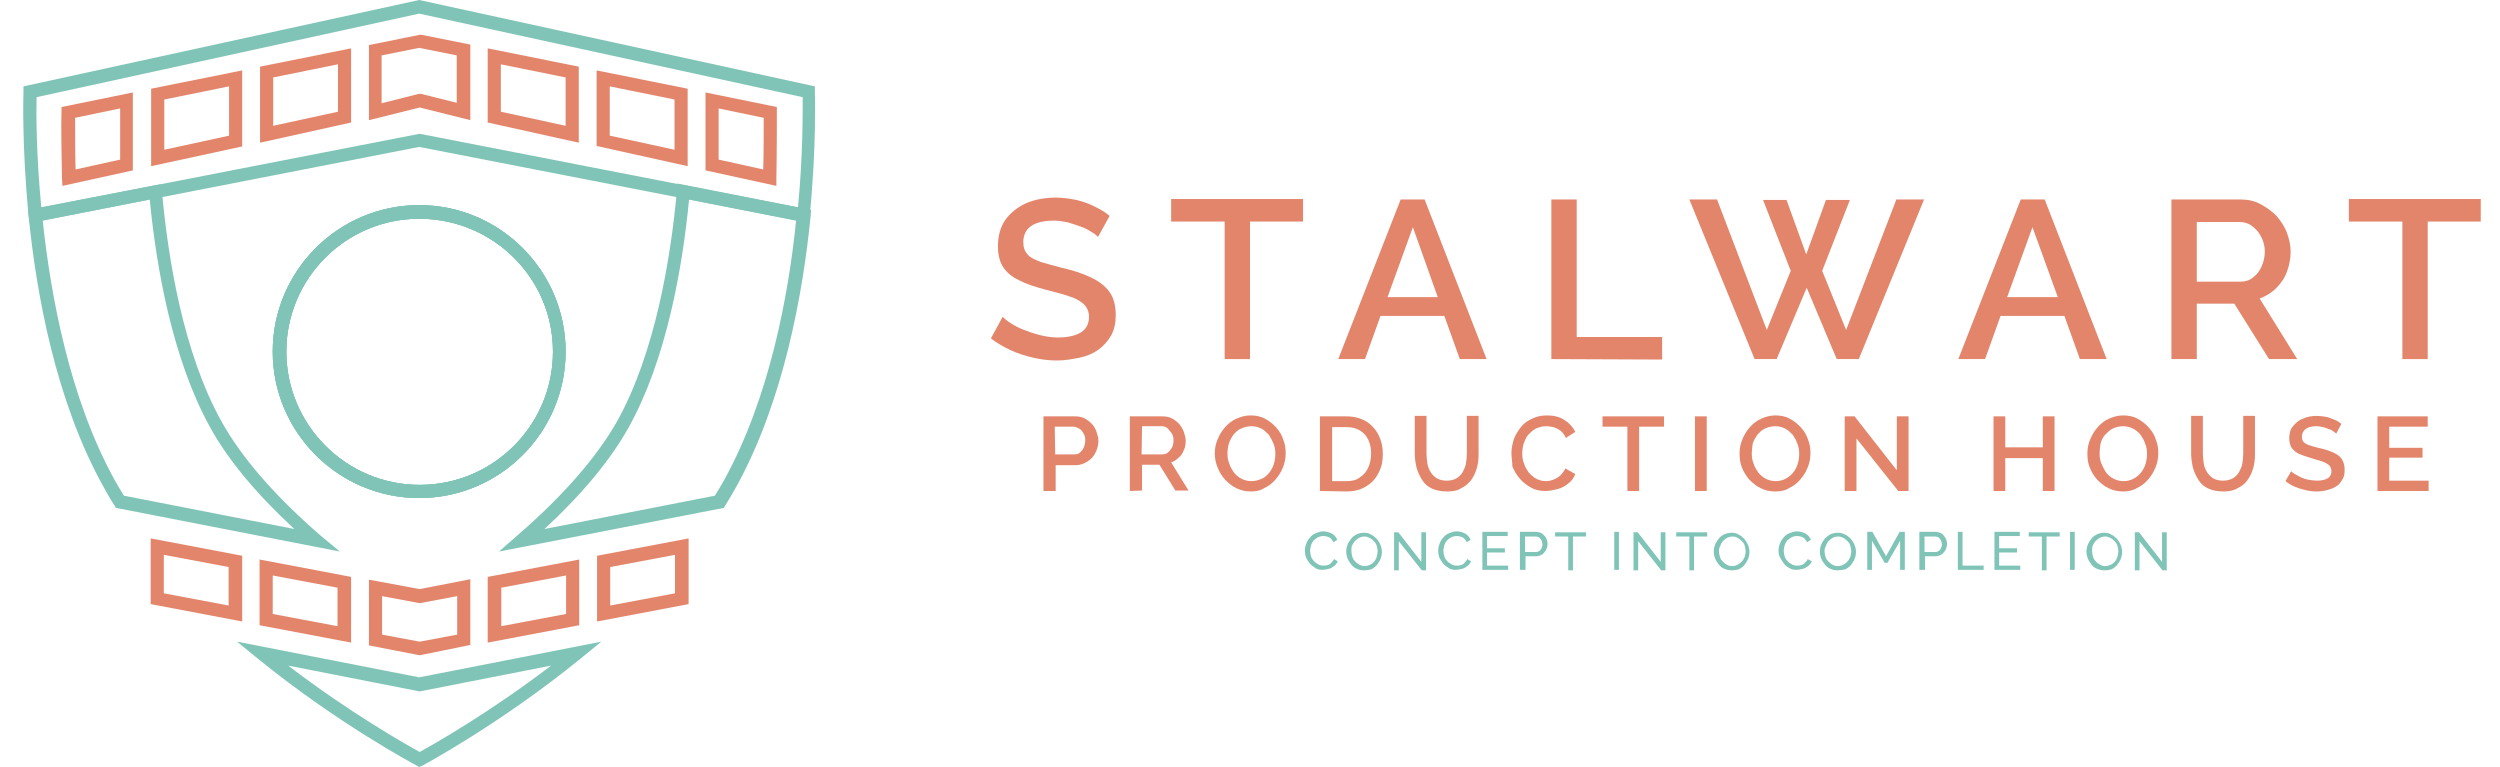
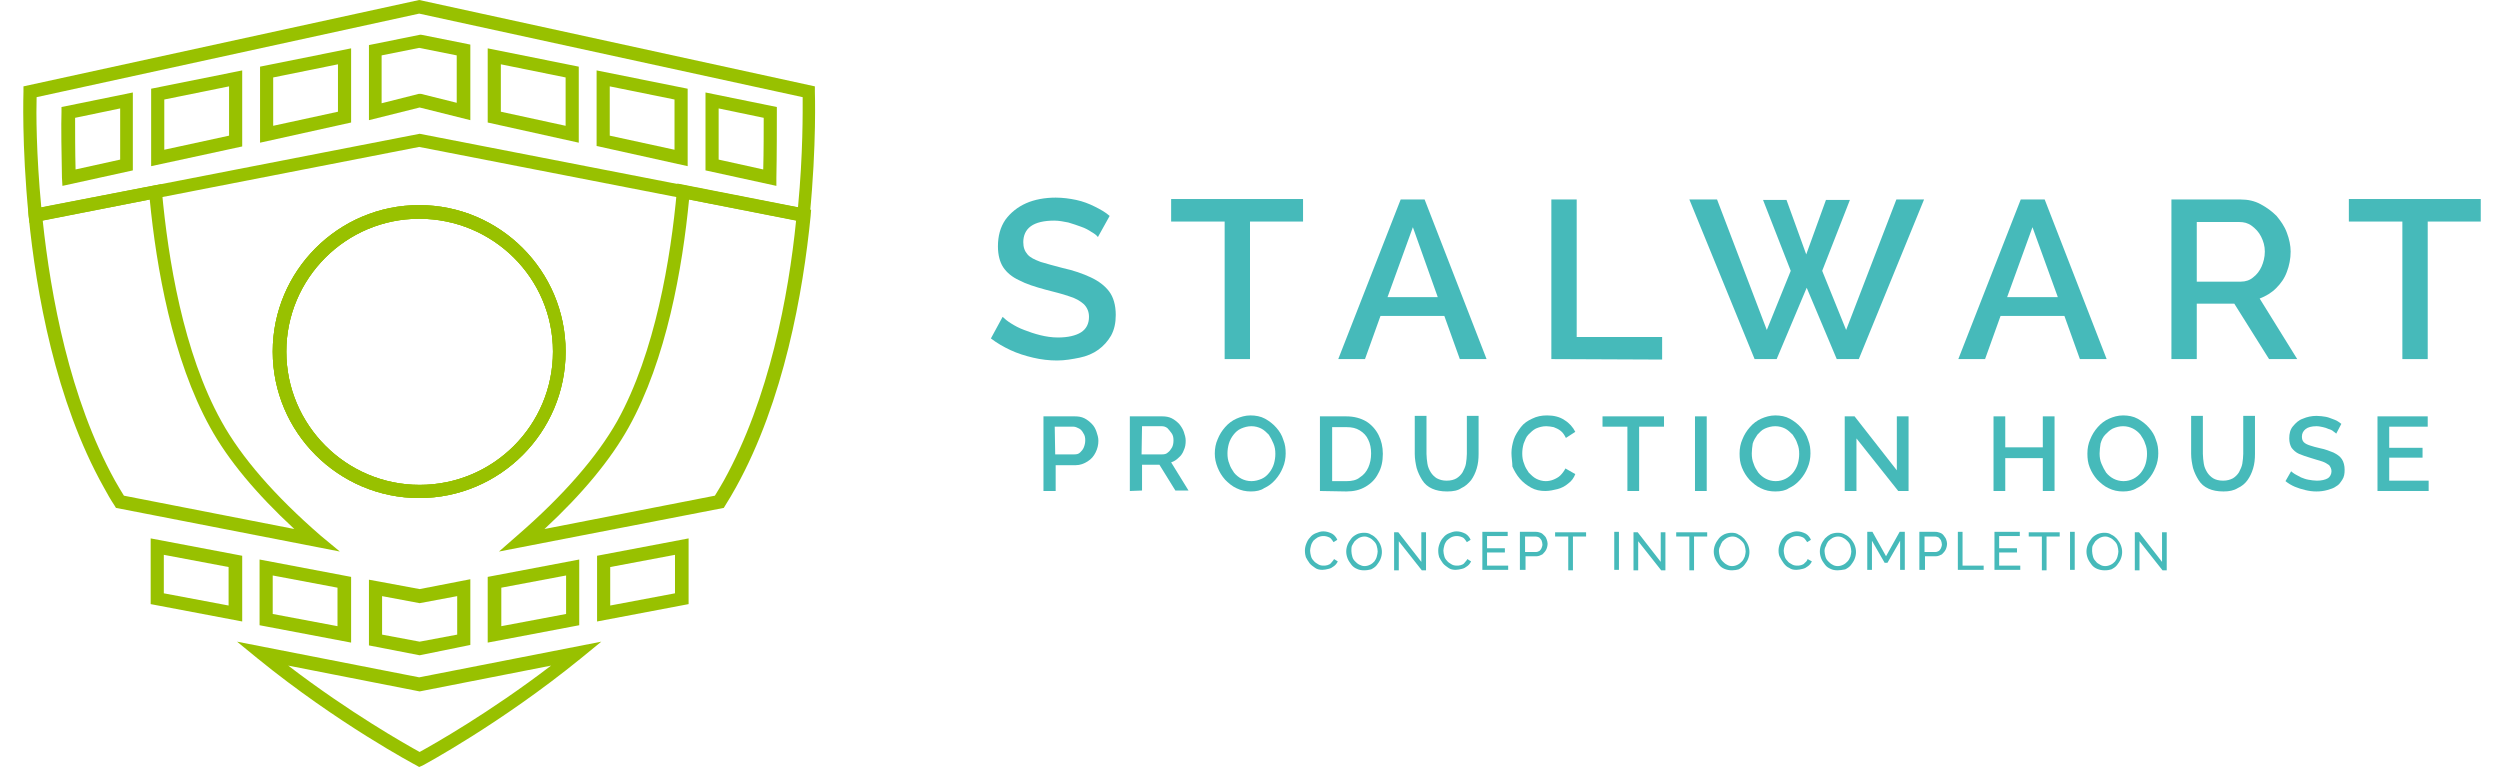
<svg xmlns="http://www.w3.org/2000/svg" version="1.1" id="Layer_1" x="0px" y="0px" viewBox="0 0 532.6 163.4" style="enable-background:new 0 0 532.6 163.4;" xml:space="preserve">
  <style type="text/css">
- 	.st0{fill:#E3856B;}
- 	.st1{fill:#80C4B7;}
+ 	.st0{fill:#46BABA;}
+ 	.st1{fill:#98C100;}
+ 	.green {fill: #98C100}
</style>
  <g>
    <g>
      <g>
-         <path class="st0" d="M89.4,139.6l-10.8-2.1v-14l2.2,0.4l8.6,1.6l10.8-2.1v14L89.4,139.6z M81.4,135.2l8,1.5l8-1.5V127l-8,1.5     l-8-1.5V135.2z" />
+         <path class="green" d="M89.4,139.6l-10.8-2.1v-14l2.2,0.4l8.6,1.6l10.8-2.1v14L89.4,139.6z M81.4,135.2l8,1.5l8-1.5V127l-8,1.5     l-8-1.5V135.2z" />
      </g>
      <g>
        <path class="st1" d="M89.3,106.1c-17.2,0-31.2-14-31.2-31.2s14-31.2,31.2-31.2s31.2,14,31.2,31.2S106.5,106.1,89.3,106.1z      M89.3,46.6C73.7,46.6,61,59.3,61,74.9s12.7,28.4,28.4,28.4s28.4-12.7,28.4-28.4S105,46.6,89.3,46.6z" />
      </g>
      <g>
        <path class="st1" d="M89.3,106.1c-17.2,0-31.2-14-31.2-31.2s14-31.2,31.2-31.2s31.2,14,31.2,31.2S106.5,106.1,89.3,106.1z      M89.3,46.6C73.7,46.6,61,59.3,61,74.9s12.7,28.4,28.4,28.4s28.4-12.7,28.4-28.4S105,46.6,89.3,46.6z" />
      </g>
      <g>
        <path class="st1" d="M172.4,47.5L89.3,31.3L6.3,47.5L6.1,46C4.6,30.8,5,19.6,5,19.5l0-1.1L89.3,0l84.3,18.4l0,1.1     c0,0.1,0.4,11.3-1.1,26.5L172.4,47.5z M7.8,20.7c-0.1,3-0.1,12,1,23.5l80.6-15.7l80.6,15.7c1.1-11.5,1-20.5,1-23.5L89.3,2.9     L7.8,20.7z" />
      </g>
      <g>
        <g>
-           <path class="st0" d="M13.3,39.6l-0.1-1.7c-0.1-4.3-0.2-11.8-0.1-14l0-1.1l15.2-3.1v16.6L13.3,39.6z M16,25.1c0,2.5,0,7.3,0.1,11      l9.5-2.1V23.1L16,25.1z" />
+           <path class="green" d="M13.3,39.6l-0.1-1.7c-0.1-4.3-0.2-11.8-0.1-14l0-1.1l15.2-3.1v16.6L13.3,39.6z M16,25.1c0,2.5,0,7.3,0.1,11      l9.5-2.1V23.1L16,25.1z" />
        </g>
        <g>
-           <path class="st0" d="M32.2,35.4V18.9L51.6,15v16.2L32.2,35.4z M35,21.2v10.7l13.8-3V18.4L35,21.2z" />
+           <path class="green" d="M32.2,35.4V18.9L51.6,15v16.2L32.2,35.4z M35,21.2v10.7l13.8-3V18.4L35,21.2z" />
        </g>
        <g>
-           <path class="st0" d="M55.4,30.4V14.2l19.4-3.9v15.8L55.4,30.4z M58.2,16.5v10.3l13.8-3V13.7L58.2,16.5z" />
+           <path class="green" d="M55.4,30.4V14.2l19.4-3.9v15.8L55.4,30.4z M58.2,16.5v10.3l13.8-3V13.7L58.2,16.5z" />
        </g>
        <g>
-           <path class="st0" d="M100.2,25.6l-10.8-2.7l-10.8,2.7v-16l10.9-2.2l0.2,0l10.5,2.1L100.2,25.6L100.2,25.6z M89.2,20l0.5,0      l7.6,1.9V11.8l-8-1.6l-8,1.6V22L89.2,20z" />
+           <path class="green" d="M100.2,25.6l-10.8-2.7l-10.8,2.7v-16l10.9-2.2l0.2,0l10.5,2.1L100.2,25.6L100.2,25.6z M89.2,20l0.5,0      l7.6,1.9V11.8l-8-1.6l-8,1.6V22L89.2,20z" />
        </g>
      </g>
      <g>
        <g>
-           <path class="st0" d="M165.4,39.6l-15.1-3.3V19.7l15.2,3.1l0,1.1c0,2.1,0,9.6-0.1,14L165.4,39.6z M153.1,34l9.5,2.1      c0.1-3.7,0.1-8.5,0.1-11l-9.6-2V34z" />
+           <path class="green" d="M165.4,39.6l-15.1-3.3V19.7l15.2,3.1l0,1.1c0,2.1,0,9.6-0.1,14L165.4,39.6z M153.1,34l9.5,2.1      c0.1-3.7,0.1-8.5,0.1-11l-9.6-2V34z" />
        </g>
        <g>
-           <path class="st0" d="M146.5,35.4l-19.4-4.3V15l19.4,3.9V35.4z M129.9,28.9l13.8,3V21.2l-13.8-2.8V28.9z" />
+           <path class="green" d="M146.5,35.4l-19.4-4.3V15l19.4,3.9V35.4z M129.9,28.9l13.8,3V21.2l-13.8-2.8V28.9z" />
        </g>
        <g>
-           <path class="st0" d="M123.3,30.4l-19.4-4.3V10.3l19.4,3.9L123.3,30.4L123.3,30.4z M106.7,23.8l13.8,3V16.5l-13.8-2.8V23.8z" />
+           <path class="green" d="M123.3,30.4l-19.4-4.3V10.3l19.4,3.9L123.3,30.4L123.3,30.4z M106.7,23.8l13.8,3V16.5l-13.8-2.8V23.8z" />
        </g>
      </g>
      <g>
        <path class="st1" d="M89.3,106.1c-17.2,0-31.2-14-31.2-31.2s14-31.2,31.2-31.2s31.2,14,31.2,31.2S106.5,106.1,89.3,106.1z      M89.3,46.6C73.7,46.6,61,59.3,61,74.9s12.7,28.4,28.4,28.4s28.4-12.7,28.4-28.4S105,46.6,89.3,46.6z" />
      </g>
      <g>
-         <path class="st0" d="M51.6,132.4l-19.5-3.7v-14l19.5,3.7V132.4z M34.9,126.4l13.8,2.6v-8.2l-13.8-2.6V126.4z" />
+         <path class="green" d="M51.6,132.4l-19.5-3.7v-14l19.5,3.7V132.4z M34.9,126.4l13.8,2.6v-8.2l-13.8-2.6V126.4z" />
      </g>
      <g>
        <path class="st1" d="M72.4,117.5l-47.7-9.3l-0.3-0.5c-0.8-1.2-1.6-2.6-2.3-3.9C11.8,85.4,7.7,62.2,6.1,46L6,44.7l28.4-5.5     l0.1,1.6c1.3,14.2,4.5,34.3,12.7,49c4.2,7.6,11.3,15.8,21.1,24.3L72.4,117.5z M26.4,105.6l36.3,7.1c-8.1-7.5-14.1-14.7-17.9-21.6     c-8.1-14.6-11.5-34.2-12.9-48.6L9.1,47c1.7,15.9,5.7,37.9,15.4,55.4C25.1,103.5,25.8,104.6,26.4,105.6z" />
      </g>
      <g>
-         <path class="st0" d="M74.8,136.9l-19.5-3.7v-14l19.5,3.7V136.9z M58.1,130.8l13.8,2.6v-8.2l-13.8-2.6     C58.1,122.6,58.1,130.8,58.1,130.8z" />
+         <path class="green" d="M74.8,136.9l-19.5-3.7v-14l19.5,3.7V136.9z M58.1,130.8l13.8,2.6v-8.2l-13.8-2.6     C58.1,122.6,58.1,130.8,58.1,130.8z" />
      </g>
      <g>
-         <path class="st0" d="M103.9,136.9v-14l19.5-3.7v14L103.9,136.9z M106.8,125.2v8.2l13.8-2.6v-8.2L106.8,125.2z" />
+         <path class="green" d="M103.9,136.9v-14l19.5-3.7v14L103.9,136.9z M106.8,125.2v8.2l13.8-2.6v-8.2L106.8,125.2z" />
      </g>
      <g>
        <path class="st1" d="M89.3,163.4l-0.7-0.4c-0.2-0.1-16.6-8.8-33.7-22.7l-4.4-3.6l38.8,7.6l38.8-7.6l-4.4,3.6     C106.6,154.2,90.2,163,90,163.1L89.3,163.4z M61.4,141.8c13.2,10.1,25.1,16.8,28,18.4c2.9-1.6,14.8-8.3,28-18.4l-28,5.5     L61.4,141.8z" />
      </g>
      <g>
-         <path class="st0" d="M127.2,132.4v-14l19.5-3.7v14L127.2,132.4z M130,120.8v8.2l13.8-2.6v-8.2L130,120.8z" />
+         <path class="green" d="M127.2,132.4v-14l19.5-3.7v14L127.2,132.4z M130,120.8v8.2l13.8-2.6v-8.2L130,120.8z" />
      </g>
      <g>
        <path class="st1" d="M106.3,117.5l4-3.5c9.8-8.5,16.9-16.7,21.2-24.3c8.1-14.6,11.4-34.7,12.7-49l0.1-1.6l28.5,5.6l-0.1,1.3     c-1.6,16.2-5.7,39.4-15.9,57.8c-0.7,1.3-1.5,2.6-2.3,3.9l-0.3,0.5L106.3,117.5z M146.8,42.5c-1.4,14.5-4.8,34.1-12.9,48.6     c-3.8,6.8-9.8,14.1-17.9,21.6l36.3-7.1c0.6-1,1.3-2.1,1.9-3.2c9.7-17.5,13.8-39.5,15.4-55.4L146.8,42.5z" />
      </g>
    </g>
  </g>
  <g>
    <g>
      <g>
        <path class="st0" d="M233.9,50.5c-0.3-0.4-0.7-0.7-1.4-1.1c-0.6-0.4-1.3-0.8-2.2-1.1c-0.8-0.3-1.7-0.6-2.7-0.9     c-1-0.2-2-0.4-3-0.4c-2.2,0-3.9,0.4-5,1.2s-1.6,2-1.6,3.4c0,1.1,0.3,1.9,0.9,2.6s1.5,1.1,2.8,1.6c1.3,0.4,2.8,0.8,4.7,1.3     c2.3,0.5,4.3,1.2,6,2c1.7,0.8,3,1.8,3.9,3c0.9,1.2,1.4,2.9,1.4,5c0,1.7-0.3,3.1-1,4.4c-0.7,1.2-1.6,2.2-2.7,3     c-1.1,0.8-2.5,1.4-4,1.7s-3.1,0.6-4.8,0.6c-1.7,0-3.4-0.2-5.1-0.6c-1.7-0.4-3.3-0.9-4.8-1.6c-1.5-0.7-2.9-1.5-4.2-2.5l2.5-4.6     c0.4,0.4,1,0.9,1.8,1.4s1.7,1,2.8,1.4c1,0.4,2.2,0.8,3.4,1.1c1.2,0.3,2.5,0.5,3.8,0.5c2.1,0,3.8-0.4,4.9-1.1     c1.1-0.7,1.7-1.8,1.7-3.3c0-1.1-0.4-2-1.1-2.7c-0.8-0.7-1.8-1.3-3.2-1.7c-1.4-0.5-3.1-0.9-5-1.4c-2.2-0.6-4.1-1.2-5.6-2     c-1.5-0.7-2.6-1.6-3.4-2.8c-0.7-1.1-1.1-2.6-1.1-4.4c0-2.2,0.5-4.1,1.6-5.7c1.1-1.5,2.6-2.7,4.4-3.5s4-1.2,6.3-1.2     c1.5,0,3,0.2,4.4,0.5c1.4,0.3,2.7,0.8,3.9,1.4c1.2,0.6,2.3,1.2,3.2,2L233.9,50.5z" />
        <path class="st0" d="M277.6,47.2h-11.3v29.3h-5.4V47.2h-11.4v-4.8h28.1L277.6,47.2L277.6,47.2z" />
        <path class="st0" d="M298.4,42.5h5.1l13.2,34h-5.7l-3.3-9.2h-13.6l-3.3,9.2h-5.7L298.4,42.5z M306.3,63.3L301,48.4l-5.4,14.9     H306.3z" />
        <path class="st0" d="M330.5,76.5v-34h5.4v29.3h18.2v4.8L330.5,76.5L330.5,76.5z" />
        <path class="st0" d="M375.6,42.6h5l4.2,11.6l4.2-11.6h5.1l-5.9,15.1l5.1,12.6L404,42.5h5.9l-13.9,34h-4.7l-6.4-15.2l-6.4,15.2     h-4.7l-13.9-34h5.9l10.6,27.8l5.1-12.6L375.6,42.6z" />
        <path class="st0" d="M430.5,42.5h5.1l13.2,34h-5.7l-3.3-9.2h-13.6l-3.3,9.2h-5.7L430.5,42.5z M438.4,63.3L433,48.4l-5.4,14.9     H438.4z" />
        <path class="st0" d="M462.6,76.5v-34h14.8c1.5,0,2.9,0.3,4.2,1S484,45,485,46c0.9,1.1,1.7,2.2,2.2,3.6c0.5,1.3,0.8,2.7,0.8,4     c0,1.5-0.3,3-0.8,4.3c-0.5,1.4-1.3,2.5-2.3,3.5c-1,1-2.2,1.7-3.5,2.2l8,12.9h-6l-7.4-11.8H468v11.8L462.6,76.5L462.6,76.5z      M468,60h9.4c1,0,1.9-0.3,2.6-0.9c0.8-0.6,1.4-1.4,1.8-2.3s0.7-2,0.7-3.2c0-1.2-0.3-2.2-0.8-3.2s-1.2-1.7-2-2.3s-1.7-0.8-2.6-0.8     H468L468,60L468,60z" />
        <path class="st0" d="M528.5,47.2h-11.3v29.3h-5.4V47.2h-11.4v-4.8h28.1V47.2z" />
      </g>
      <g>
        <path class="st0" d="M222.3,104.6V88.7h6.7c0.7,0,1.4,0.1,2,0.4s1.1,0.7,1.6,1.2c0.5,0.5,0.8,1.1,1,1.7c0.2,0.6,0.4,1.2,0.4,1.9     c0,0.9-0.2,1.7-0.6,2.5c-0.4,0.8-0.9,1.4-1.7,1.9s-1.6,0.8-2.5,0.8h-4.3v5.5L222.3,104.6L222.3,104.6z M224.8,96.8h4.1     c0.5,0,0.9-0.1,1.2-0.4s0.6-0.6,0.8-1.1c0.2-0.5,0.3-1,0.3-1.5c0-0.6-0.1-1.1-0.4-1.5c-0.2-0.4-0.5-0.8-0.9-1s-0.8-0.4-1.2-0.4     h-4L224.8,96.8L224.8,96.8z" />
        <path class="st0" d="M240.7,104.6V88.7h6.9c0.7,0,1.4,0.1,2,0.4s1.1,0.7,1.6,1.2c0.4,0.5,0.8,1.1,1,1.7s0.4,1.2,0.4,1.9     c0,0.7-0.1,1.4-0.4,2c-0.2,0.6-0.6,1.2-1.1,1.6c-0.5,0.5-1,0.8-1.6,1l3.7,6h-2.8l-3.4-5.5h-3.7v5.5L240.7,104.6L240.7,104.6z      M243.2,96.8h4.4c0.5,0,0.9-0.1,1.2-0.4c0.4-0.3,0.6-0.6,0.9-1.1c0.2-0.4,0.3-0.9,0.3-1.5c0-0.6-0.1-1.1-0.4-1.5     s-0.6-0.8-0.9-1.1c-0.4-0.3-0.8-0.4-1.2-0.4h-4.2L243.2,96.8L243.2,96.8z" />
        <path class="st0" d="M266.5,104.7c-1.1,0-2.1-0.2-3.1-0.7c-0.9-0.4-1.7-1.1-2.4-1.8c-0.7-0.8-1.2-1.6-1.6-2.6     c-0.4-1-0.6-1.9-0.6-3c0-1.1,0.2-2.1,0.6-3c0.4-1,0.9-1.8,1.6-2.6s1.5-1.4,2.4-1.8c0.9-0.4,1.9-0.7,3-0.7c1.1,0,2.2,0.2,3.1,0.7     c0.9,0.5,1.7,1.1,2.4,1.9c0.7,0.8,1.2,1.6,1.5,2.6c0.4,1,0.5,1.9,0.5,2.9c0,1-0.2,2.1-0.6,3c-0.4,1-0.9,1.8-1.6,2.6     s-1.5,1.4-2.4,1.8C268.6,104.5,267.6,104.7,266.5,104.7z M261.5,96.6c0,0.8,0.1,1.5,0.4,2.2c0.2,0.7,0.6,1.3,1,1.9     c0.4,0.5,1,1,1.6,1.3c0.6,0.3,1.3,0.5,2.1,0.5c0.8,0,1.5-0.2,2.2-0.5s1.2-0.8,1.6-1.3s0.8-1.2,1-1.9s0.3-1.4,0.3-2.1     c0-0.8-0.1-1.5-0.4-2.2s-0.6-1.3-1-1.9c-0.5-0.5-1-1-1.6-1.3c-0.6-0.3-1.3-0.5-2.1-0.5c-0.8,0-1.5,0.2-2.2,0.5s-1.2,0.8-1.6,1.3     s-0.8,1.2-1,1.9C261.6,95.2,261.5,95.9,261.5,96.6z" />
        <path class="st0" d="M281.2,104.6V88.7h5.6c1.7,0,3.1,0.4,4.3,1.1c1.1,0.7,2,1.7,2.6,2.9c0.6,1.2,0.9,2.5,0.9,4     c0,1.6-0.3,3-1,4.2c-0.6,1.2-1.5,2.1-2.7,2.8c-1.2,0.7-2.5,1-4.1,1L281.2,104.6L281.2,104.6z M292.1,96.6c0-1.1-0.2-2.1-0.6-2.9     c-0.4-0.9-1-1.5-1.8-2c-0.8-0.5-1.7-0.7-2.8-0.7h-3.1v11.5h3.1c1.1,0,2.1-0.2,2.8-0.8c0.8-0.5,1.4-1.2,1.8-2.1     C291.9,98.7,292.1,97.7,292.1,96.6z" />
        <path class="st0" d="M308.3,104.7c-1.3,0-2.3-0.2-3.2-0.6c-0.9-0.4-1.6-1-2.1-1.8s-0.9-1.6-1.2-2.6c-0.2-0.9-0.4-1.9-0.4-3v-8.1     h2.5v8.1c0,0.7,0.1,1.4,0.2,2.1c0.1,0.7,0.4,1.3,0.7,1.8c0.3,0.5,0.8,1,1.3,1.3c0.6,0.3,1.2,0.5,2.1,0.5c0.9,0,1.6-0.2,2.1-0.5     s1-0.8,1.3-1.3c0.3-0.6,0.6-1.2,0.7-1.8c0.1-0.7,0.2-1.4,0.2-2.1v-8.1h2.5v8.1c0,1.1-0.1,2.1-0.4,3.1s-0.7,1.8-1.2,2.5     c-0.6,0.7-1.2,1.3-2.1,1.7C310.6,104.5,309.6,104.7,308.3,104.7z" />
        <path class="st0" d="M322,96.5c0-1,0.2-1.9,0.5-2.9c0.3-0.9,0.9-1.8,1.5-2.6s1.5-1.4,2.4-1.8c1-0.5,2-0.7,3.2-0.7     c1.4,0,2.7,0.3,3.7,1c1,0.6,1.8,1.5,2.3,2.5l-2,1.3c-0.3-0.6-0.6-1.1-1.1-1.5c-0.5-0.4-1-0.6-1.5-0.8c-0.5-0.1-1.1-0.2-1.6-0.2     c-0.8,0-1.5,0.2-2.2,0.5c-0.6,0.3-1.1,0.8-1.6,1.3s-0.7,1.2-1,1.9c-0.2,0.7-0.3,1.4-0.3,2.1c0,0.8,0.1,1.5,0.4,2.2     c0.2,0.7,0.6,1.3,1,1.9c0.5,0.5,1,1,1.6,1.3c0.6,0.3,1.3,0.5,2,0.5c0.5,0,1.1-0.1,1.6-0.3c0.5-0.2,1.1-0.5,1.5-0.9     s0.8-0.9,1.1-1.5l2.1,1.2c-0.3,0.8-0.8,1.5-1.5,2c-0.7,0.6-1.5,1-2.3,1.2s-1.7,0.4-2.6,0.4c-1.1,0-2.1-0.2-3-0.7     c-0.9-0.5-1.7-1.1-2.4-1.9s-1.2-1.7-1.6-2.6C322.2,98.5,322,97.5,322,96.5z" />
        <path class="st0" d="M354.5,90.9h-5.3v13.7h-2.5V90.9h-5.3v-2.2h13.1V90.9z" />
        <path class="st0" d="M361.1,104.6V88.7h2.5v15.9H361.1z" />
        <path class="st0" d="M378.2,104.7c-1.1,0-2.1-0.2-3.1-0.7c-0.9-0.4-1.7-1.1-2.4-1.8c-0.7-0.8-1.2-1.6-1.6-2.6     c-0.4-1-0.5-1.9-0.5-3c0-1.1,0.2-2.1,0.6-3c0.4-1,0.9-1.8,1.6-2.6s1.5-1.4,2.4-1.8c0.9-0.4,1.9-0.7,3-0.7c1.1,0,2.2,0.2,3.1,0.7     c0.9,0.5,1.7,1.1,2.4,1.9c0.7,0.8,1.2,1.6,1.5,2.6c0.4,1,0.5,1.9,0.5,2.9c0,1-0.2,2.1-0.6,3c-0.4,1-0.9,1.8-1.6,2.6     s-1.5,1.4-2.4,1.8C380.4,104.5,379.4,104.7,378.2,104.7z M373.2,96.6c0,0.8,0.1,1.5,0.4,2.2c0.2,0.7,0.6,1.3,1,1.9     c0.4,0.5,1,1,1.6,1.3c0.6,0.3,1.3,0.5,2.1,0.5c0.8,0,1.5-0.2,2.1-0.5s1.2-0.8,1.6-1.3s0.8-1.2,1-1.9s0.3-1.4,0.3-2.1     c0-0.8-0.1-1.5-0.4-2.2c-0.2-0.7-0.6-1.3-1-1.9c-0.5-0.5-1-1-1.6-1.3c-0.6-0.3-1.3-0.5-2.1-0.5c-0.8,0-1.5,0.2-2.2,0.5     s-1.1,0.8-1.6,1.3c-0.4,0.6-0.8,1.2-1,1.9C373.3,95.2,373.2,95.9,373.2,96.6z" />
        <path class="st0" d="M395.5,93.4v11.2H393V88.7h2.1l9,11.5V88.7h2.5v15.9h-2.2L395.5,93.4z" />
        <path class="st0" d="M437.7,88.7v15.9h-2.5v-7h-8v7h-2.5V88.7h2.5v6.6h8v-6.6H437.7z" />
        <path class="st0" d="M452.3,104.7c-1.1,0-2.1-0.2-3.1-0.7c-0.9-0.4-1.7-1.1-2.4-1.8c-0.7-0.8-1.2-1.6-1.6-2.6     c-0.4-1-0.5-1.9-0.5-3c0-1.1,0.2-2.1,0.6-3c0.4-1,0.9-1.8,1.6-2.6s1.5-1.4,2.4-1.8c0.9-0.4,1.9-0.7,3-0.7c1.1,0,2.2,0.2,3.1,0.7     c0.9,0.5,1.7,1.1,2.4,1.9c0.7,0.8,1.2,1.6,1.5,2.6c0.4,1,0.5,1.9,0.5,2.9c0,1-0.2,2.1-0.6,3c-0.4,1-0.9,1.8-1.6,2.6     s-1.5,1.4-2.4,1.8C454.4,104.5,453.4,104.7,452.3,104.7z M447.3,96.6c0,0.8,0.1,1.5,0.4,2.2s0.6,1.3,1,1.9c0.4,0.5,1,1,1.6,1.3     c0.6,0.3,1.3,0.5,2.1,0.5c0.8,0,1.5-0.2,2.1-0.5c0.6-0.3,1.2-0.8,1.6-1.3s0.8-1.2,1-1.9s0.3-1.4,0.3-2.1c0-0.8-0.1-1.5-0.4-2.2     c-0.2-0.7-0.6-1.3-1-1.9c-0.4-0.5-1-1-1.6-1.3c-0.6-0.3-1.3-0.5-2.1-0.5c-0.8,0-1.5,0.2-2.2,0.5c-0.6,0.3-1.1,0.8-1.6,1.3     s-0.8,1.2-1,1.9C447.4,95.2,447.3,95.9,447.3,96.6z" />
        <path class="st0" d="M473.7,104.7c-1.3,0-2.3-0.2-3.2-0.6s-1.6-1-2.1-1.8c-0.5-0.8-0.9-1.6-1.2-2.6c-0.2-0.9-0.4-1.9-0.4-3v-8.1     h2.5v8.1c0,0.7,0.1,1.4,0.2,2.1c0.1,0.7,0.4,1.3,0.7,1.8c0.3,0.5,0.8,1,1.3,1.3c0.5,0.3,1.2,0.5,2.1,0.5c0.9,0,1.5-0.2,2.1-0.5     c0.5-0.3,1-0.8,1.3-1.3c0.3-0.6,0.6-1.2,0.7-1.8c0.1-0.7,0.2-1.4,0.2-2.1v-8.1h2.5v8.1c0,1.1-0.1,2.1-0.4,3.1s-0.7,1.8-1.2,2.5     c-0.5,0.7-1.2,1.3-2.1,1.7C475.9,104.5,474.9,104.7,473.7,104.7z" />
        <path class="st0" d="M497.7,92.4c-0.1-0.2-0.4-0.3-0.6-0.5s-0.6-0.4-1-0.5c-0.4-0.2-0.8-0.3-1.2-0.4c-0.5-0.1-0.9-0.2-1.4-0.2     c-1,0-1.8,0.2-2.3,0.6c-0.5,0.4-0.8,0.9-0.8,1.6c0,0.5,0.1,0.9,0.4,1.2c0.3,0.3,0.7,0.5,1.3,0.7c0.6,0.2,1.3,0.4,2.2,0.6     c1.1,0.2,2,0.6,2.8,0.9c0.8,0.4,1.4,0.8,1.8,1.4c0.4,0.6,0.6,1.4,0.6,2.3c0,0.8-0.1,1.5-0.5,2.1s-0.7,1.1-1.3,1.4     c-0.5,0.4-1.2,0.6-1.9,0.8c-0.7,0.2-1.5,0.3-2.3,0.3c-0.8,0-1.6-0.1-2.4-0.3s-1.5-0.4-2.2-0.7s-1.4-0.7-2-1.2l1.2-2.1     c0.2,0.2,0.5,0.4,0.8,0.6s0.8,0.4,1.3,0.7c0.5,0.2,1,0.4,1.6,0.5c0.6,0.1,1.2,0.2,1.8,0.2c1,0,1.8-0.2,2.3-0.5s0.8-0.9,0.8-1.5     c0-0.5-0.2-0.9-0.5-1.3c-0.4-0.3-0.9-0.6-1.5-0.8s-1.4-0.4-2.3-0.7c-1-0.3-1.9-0.6-2.6-0.9c-0.7-0.3-1.2-0.8-1.6-1.3     c-0.3-0.5-0.5-1.2-0.5-2c0-1,0.2-1.9,0.8-2.6s1.2-1.3,2.1-1.6c0.9-0.4,1.9-0.6,2.9-0.6c0.7,0,1.4,0.1,2,0.2s1.2,0.4,1.8,0.6     s1.1,0.6,1.5,0.9L497.7,92.4z" />
        <path class="st0" d="M517.4,102.4v2.2h-10.9V88.7h10.7v2.2H509v4.5h7.1v2.1H509v4.9L517.4,102.4L517.4,102.4z" />
      </g>
    </g>
  </g>
  <g>
-     <path class="st1" d="M278,117.3c0-0.5,0.1-1,0.3-1.5c0.2-0.5,0.4-0.9,0.8-1.3c0.3-0.4,0.7-0.7,1.2-0.9c0.5-0.2,1-0.4,1.6-0.4   c0.7,0,1.3,0.2,1.9,0.5c0.5,0.3,0.9,0.8,1.1,1.3l-0.8,0.5c-0.2-0.3-0.4-0.6-0.6-0.8s-0.5-0.3-0.8-0.4c-0.3-0.1-0.6-0.1-0.8-0.1   c-0.4,0-0.8,0.1-1.2,0.3c-0.3,0.2-0.6,0.4-0.9,0.7c-0.2,0.3-0.4,0.6-0.5,1c-0.1,0.4-0.2,0.8-0.2,1.1c0,0.4,0.1,0.8,0.2,1.2   c0.1,0.4,0.3,0.7,0.6,1c0.2,0.3,0.6,0.5,0.9,0.7c0.3,0.2,0.7,0.3,1.1,0.3c0.3,0,0.6,0,0.9-0.1c0.3-0.1,0.6-0.2,0.8-0.5   s0.5-0.5,0.6-0.8l0.8,0.5c-0.2,0.4-0.4,0.7-0.8,1s-0.7,0.5-1.2,0.6c-0.4,0.1-0.9,0.2-1.3,0.2c-0.5,0-1.1-0.1-1.5-0.4   s-0.9-0.6-1.2-1s-0.6-0.9-0.8-1.3C278.1,118.4,278,117.9,278,117.3z" />
-     <path class="st1" d="M290.6,121.5c-0.6,0-1.1-0.1-1.5-0.3c-0.5-0.2-0.9-0.5-1.2-0.9c-0.3-0.4-0.6-0.8-0.8-1.3   c-0.2-0.5-0.3-1-0.3-1.5c0-0.5,0.1-1,0.3-1.5c0.2-0.5,0.5-0.9,0.8-1.3c0.3-0.4,0.8-0.7,1.2-0.9s1-0.3,1.5-0.3   c0.6,0,1.1,0.1,1.5,0.4c0.5,0.2,0.9,0.6,1.2,0.9c0.3,0.4,0.6,0.8,0.8,1.3c0.2,0.5,0.3,1,0.3,1.5c0,0.5-0.1,1-0.3,1.5   c-0.2,0.5-0.5,0.9-0.8,1.3c-0.3,0.4-0.8,0.7-1.2,0.9C291.7,121.4,291.2,121.5,290.6,121.5z M287.9,117.4c0,0.4,0.1,0.8,0.2,1.2   s0.3,0.7,0.6,1s0.5,0.5,0.9,0.7s0.7,0.3,1.1,0.3c0.4,0,0.8-0.1,1.2-0.3s0.6-0.4,0.9-0.7c0.2-0.3,0.4-0.6,0.5-1   c0.1-0.4,0.2-0.8,0.2-1.1c0-0.4-0.1-0.8-0.2-1.2c-0.1-0.4-0.3-0.7-0.6-1s-0.5-0.5-0.9-0.7s-0.7-0.3-1.1-0.3c-0.4,0-0.8,0.1-1.2,0.3   c-0.3,0.2-0.6,0.4-0.9,0.7c-0.2,0.3-0.4,0.6-0.6,1C287.9,116.6,287.9,117,287.9,117.4z" />
-     <path class="st1" d="M298,115.3v6.2h-1v-8.1h0.9l4.9,6.3v-6.3h1v8.1h-0.9L298,115.3z" />
-     <path class="st1" d="M306.4,117.3c0-0.5,0.1-1,0.3-1.5c0.2-0.5,0.4-0.9,0.8-1.3c0.3-0.4,0.7-0.7,1.2-0.9c0.5-0.2,1-0.4,1.6-0.4   c0.7,0,1.3,0.2,1.9,0.5c0.5,0.3,0.9,0.8,1.1,1.3l-0.8,0.5c-0.2-0.3-0.4-0.6-0.6-0.8s-0.5-0.3-0.8-0.4c-0.3-0.1-0.6-0.1-0.8-0.1   c-0.4,0-0.8,0.1-1.2,0.3c-0.3,0.2-0.6,0.4-0.9,0.7c-0.2,0.3-0.4,0.6-0.5,1c-0.1,0.4-0.2,0.8-0.2,1.1c0,0.4,0.1,0.8,0.2,1.2   c0.1,0.4,0.3,0.7,0.6,1c0.2,0.3,0.6,0.5,0.9,0.7c0.3,0.2,0.7,0.3,1.1,0.3c0.3,0,0.6,0,0.9-0.1c0.3-0.1,0.6-0.2,0.8-0.5   s0.5-0.5,0.6-0.8l0.8,0.5c-0.2,0.4-0.4,0.7-0.8,1s-0.7,0.5-1.2,0.6c-0.4,0.1-0.9,0.2-1.3,0.2c-0.5,0-1.1-0.1-1.5-0.4   s-0.9-0.6-1.2-1s-0.6-0.9-0.8-1.3C306.5,118.4,306.4,117.9,306.4,117.3z" />
-     <path class="st1" d="M321.3,120.5v0.9h-5.5v-8.1h5.4v0.9h-4.4v2.6h3.8v0.9h-3.8v2.8L321.3,120.5L321.3,120.5z" />
-     <path class="st1" d="M323.8,121.4v-8.1h3.4c0.4,0,0.7,0.1,1,0.2c0.3,0.1,0.5,0.3,0.8,0.6s0.4,0.5,0.5,0.8s0.2,0.6,0.2,0.9   c0,0.4-0.1,0.9-0.3,1.3c-0.2,0.4-0.5,0.7-0.8,1c-0.4,0.2-0.8,0.4-1.2,0.4h-2.4v2.9L323.8,121.4L323.8,121.4z M324.8,117.6h2.4   c0.3,0,0.5-0.1,0.7-0.2c0.2-0.1,0.4-0.4,0.5-0.6c0.1-0.3,0.2-0.5,0.2-0.8c0-0.3-0.1-0.6-0.2-0.9c-0.1-0.2-0.3-0.4-0.5-0.6   c-0.2-0.1-0.5-0.2-0.7-0.2h-2.3V117.6z" />
-     <path class="st1" d="M337.9,114.3h-2.8v7.2h-1v-7.2h-2.8v-0.9h6.6V114.3z" />
-     <path class="st1" d="M343.9,121.4v-8.1h1v8.1H343.9z" />
-     <path class="st1" d="M349,115.3v6.2h-1v-8.1h0.9l4.9,6.3v-6.3h1v8.1h-0.9L349,115.3z" />
-     <path class="st1" d="M363.7,114.3h-2.8v7.2h-1v-7.2h-2.8v-0.9h6.6V114.3L363.7,114.3z" />
-     <path class="st1" d="M369,121.5c-0.6,0-1.1-0.1-1.6-0.3c-0.5-0.2-0.9-0.5-1.2-0.9c-0.3-0.4-0.6-0.8-0.8-1.3c-0.2-0.5-0.3-1-0.3-1.5   c0-0.5,0.1-1,0.3-1.5c0.2-0.5,0.5-0.9,0.8-1.3c0.3-0.4,0.8-0.7,1.2-0.9c0.5-0.2,1-0.3,1.5-0.3c0.6,0,1.1,0.1,1.5,0.4   c0.5,0.2,0.9,0.6,1.2,0.9c0.3,0.4,0.6,0.8,0.8,1.3c0.2,0.5,0.3,1,0.3,1.5c0,0.5-0.1,1-0.3,1.5c-0.2,0.5-0.5,0.9-0.8,1.3   s-0.8,0.7-1.2,0.9C370.1,121.4,369.5,121.5,369,121.5z M366.2,117.4c0,0.4,0.1,0.8,0.2,1.2s0.3,0.7,0.6,1s0.5,0.5,0.9,0.7   c0.3,0.2,0.7,0.3,1.1,0.3c0.4,0,0.8-0.1,1.2-0.3s0.6-0.4,0.9-0.7s0.4-0.6,0.6-1c0.1-0.4,0.2-0.8,0.2-1.1c0-0.4-0.1-0.8-0.2-1.2   s-0.3-0.7-0.6-1s-0.5-0.5-0.9-0.7c-0.3-0.2-0.7-0.3-1.1-0.3c-0.4,0-0.8,0.1-1.2,0.3c-0.3,0.2-0.6,0.4-0.9,0.7   c-0.2,0.3-0.4,0.6-0.5,1C366.3,116.6,366.2,117,366.2,117.4z" />
-     <path class="st1" d="M378.9,117.3c0-0.5,0.1-1,0.3-1.5c0.2-0.5,0.4-0.9,0.8-1.3c0.3-0.4,0.7-0.7,1.2-0.9s1-0.4,1.6-0.4   c0.7,0,1.3,0.2,1.9,0.5c0.5,0.3,0.9,0.8,1.1,1.3l-0.8,0.5c-0.2-0.3-0.4-0.6-0.6-0.8s-0.5-0.3-0.8-0.4c-0.3-0.1-0.6-0.1-0.8-0.1   c-0.4,0-0.8,0.1-1.2,0.3c-0.3,0.2-0.6,0.4-0.9,0.7c-0.2,0.3-0.4,0.6-0.5,1c-0.1,0.4-0.2,0.8-0.2,1.1c0,0.4,0.1,0.8,0.2,1.2   c0.1,0.4,0.3,0.7,0.6,1c0.2,0.3,0.5,0.5,0.9,0.7c0.3,0.2,0.7,0.3,1.1,0.3c0.3,0,0.6,0,0.9-0.1c0.3-0.1,0.6-0.2,0.8-0.5   c0.3-0.2,0.5-0.5,0.6-0.8l0.9,0.5c-0.2,0.4-0.4,0.7-0.8,1s-0.7,0.5-1.2,0.6c-0.4,0.1-0.9,0.2-1.3,0.2c-0.6,0-1.1-0.1-1.5-0.4   c-0.5-0.2-0.9-0.6-1.2-1s-0.6-0.9-0.8-1.3C379,118.4,378.9,117.9,378.9,117.3z" />
-     <path class="st1" d="M391.5,121.5c-0.6,0-1.1-0.1-1.5-0.3c-0.5-0.2-0.9-0.5-1.2-0.9c-0.3-0.4-0.6-0.8-0.8-1.3   c-0.2-0.5-0.3-1-0.3-1.5c0-0.5,0.1-1,0.3-1.5c0.2-0.5,0.5-0.9,0.8-1.3c0.4-0.4,0.8-0.7,1.2-0.9c0.5-0.2,1-0.3,1.5-0.3   c0.6,0,1.1,0.1,1.6,0.4c0.5,0.2,0.9,0.6,1.2,0.9c0.3,0.4,0.6,0.8,0.8,1.3c0.2,0.5,0.3,1,0.3,1.5c0,0.5-0.1,1-0.3,1.5   c-0.2,0.5-0.5,0.9-0.8,1.3s-0.8,0.7-1.2,0.9C392.5,121.4,392,121.5,391.5,121.5z M388.7,117.4c0,0.4,0.1,0.8,0.2,1.2s0.3,0.7,0.6,1   s0.5,0.5,0.9,0.7c0.3,0.2,0.7,0.3,1.1,0.3c0.4,0,0.8-0.1,1.2-0.3s0.6-0.4,0.9-0.7s0.4-0.6,0.6-1c0.1-0.4,0.2-0.8,0.2-1.1   c0-0.4-0.1-0.8-0.2-1.2s-0.3-0.7-0.6-1s-0.5-0.5-0.9-0.7c-0.3-0.2-0.7-0.3-1.1-0.3c-0.4,0-0.8,0.1-1.2,0.3   c-0.3,0.2-0.6,0.4-0.9,0.7c-0.2,0.3-0.4,0.6-0.5,1C388.8,116.6,388.7,117,388.7,117.4z" />
-     <path class="st1" d="M404.8,121.4v-6.2l-2.7,4.7h-0.6l-2.7-4.7v6.2h-1v-8.1h1.1l2.9,5.2l2.9-5.2h1.1v8.1L404.8,121.4L404.8,121.4z" />
-     <path class="st1" d="M408.9,121.4v-8.1h3.4c0.4,0,0.7,0.1,1,0.2c0.3,0.1,0.6,0.3,0.8,0.6s0.4,0.5,0.5,0.8s0.2,0.6,0.2,0.9   c0,0.4-0.1,0.9-0.3,1.3c-0.2,0.4-0.5,0.7-0.8,1c-0.4,0.2-0.8,0.4-1.2,0.4h-2.4v2.9L408.9,121.4L408.9,121.4z M409.9,117.6h2.4   c0.3,0,0.5-0.1,0.7-0.2c0.2-0.1,0.4-0.4,0.5-0.6c0.1-0.3,0.2-0.5,0.2-0.8c0-0.3-0.1-0.6-0.2-0.9c-0.1-0.2-0.3-0.4-0.5-0.6   c-0.2-0.1-0.5-0.2-0.7-0.2h-2.3V117.6L409.9,117.6z" />
-     <path class="st1" d="M417.1,121.4v-8.1h1v7.2h4.5v0.9H417.1z" />
-     <path class="st1" d="M430.4,120.5v0.9h-5.5v-8.1h5.4v0.9h-4.4v2.6h3.8v0.9h-3.8v2.8L430.4,120.5L430.4,120.5z" />
-     <path class="st1" d="M438.8,114.3H436v7.2h-1v-7.2h-2.8v-0.9h6.6V114.3L438.8,114.3z" />
-     <path class="st1" d="M441,121.4v-8.1h1v8.1H441z" />
-     <path class="st1" d="M448.4,121.5c-0.6,0-1.1-0.1-1.6-0.3c-0.5-0.2-0.9-0.5-1.2-0.9c-0.3-0.4-0.6-0.8-0.8-1.3   c-0.2-0.5-0.3-1-0.3-1.5c0-0.5,0.1-1,0.3-1.5c0.2-0.5,0.5-0.9,0.8-1.3c0.3-0.4,0.8-0.7,1.2-0.9c0.5-0.2,1-0.3,1.5-0.3   c0.6,0,1.1,0.1,1.5,0.4c0.5,0.2,0.9,0.6,1.2,0.9c0.3,0.4,0.6,0.8,0.8,1.3c0.2,0.5,0.3,1,0.3,1.5c0,0.5-0.1,1-0.3,1.5   c-0.2,0.5-0.5,0.9-0.8,1.3s-0.8,0.7-1.2,0.9C449.5,121.4,449,121.5,448.4,121.5z M445.7,117.4c0,0.4,0.1,0.8,0.2,1.2   c0.1,0.4,0.3,0.7,0.6,1c0.2,0.3,0.5,0.5,0.9,0.7c0.3,0.2,0.7,0.3,1.1,0.3c0.4,0,0.8-0.1,1.2-0.3s0.6-0.4,0.9-0.7   c0.2-0.3,0.4-0.6,0.5-1c0.1-0.4,0.2-0.8,0.2-1.1c0-0.4-0.1-0.8-0.2-1.2c-0.1-0.4-0.3-0.7-0.6-1s-0.5-0.5-0.9-0.7s-0.7-0.3-1.1-0.3   c-0.4,0-0.8,0.1-1.2,0.3c-0.3,0.2-0.6,0.4-0.9,0.7c-0.2,0.3-0.4,0.6-0.6,1C445.7,116.6,445.7,117,445.7,117.4z" />
-     <path class="st1" d="M455.8,115.3v6.2h-1v-8.1h0.9l4.9,6.3v-6.3h1v8.1h-0.9L455.8,115.3z" />
+     <path class="st0" d="M278,117.3c0-0.5,0.1-1,0.3-1.5c0.2-0.5,0.4-0.9,0.8-1.3c0.3-0.4,0.7-0.7,1.2-0.9c0.5-0.2,1-0.4,1.6-0.4   c0.7,0,1.3,0.2,1.9,0.5c0.5,0.3,0.9,0.8,1.1,1.3l-0.8,0.5c-0.2-0.3-0.4-0.6-0.6-0.8s-0.5-0.3-0.8-0.4c-0.3-0.1-0.6-0.1-0.8-0.1   c-0.4,0-0.8,0.1-1.2,0.3c-0.3,0.2-0.6,0.4-0.9,0.7c-0.2,0.3-0.4,0.6-0.5,1c-0.1,0.4-0.2,0.8-0.2,1.1c0,0.4,0.1,0.8,0.2,1.2   c0.1,0.4,0.3,0.7,0.6,1c0.2,0.3,0.6,0.5,0.9,0.7c0.3,0.2,0.7,0.3,1.1,0.3c0.3,0,0.6,0,0.9-0.1c0.3-0.1,0.6-0.2,0.8-0.5   s0.5-0.5,0.6-0.8l0.8,0.5c-0.2,0.4-0.4,0.7-0.8,1s-0.7,0.5-1.2,0.6c-0.4,0.1-0.9,0.2-1.3,0.2c-0.5,0-1.1-0.1-1.5-0.4   s-0.9-0.6-1.2-1s-0.6-0.9-0.8-1.3C278.1,118.4,278,117.9,278,117.3z" />
+     <path class="st0" d="M290.6,121.5c-0.6,0-1.1-0.1-1.5-0.3c-0.5-0.2-0.9-0.5-1.2-0.9c-0.3-0.4-0.6-0.8-0.8-1.3   c-0.2-0.5-0.3-1-0.3-1.5c0-0.5,0.1-1,0.3-1.5c0.2-0.5,0.5-0.9,0.8-1.3c0.3-0.4,0.8-0.7,1.2-0.9s1-0.3,1.5-0.3   c0.6,0,1.1,0.1,1.5,0.4c0.5,0.2,0.9,0.6,1.2,0.9c0.3,0.4,0.6,0.8,0.8,1.3c0.2,0.5,0.3,1,0.3,1.5c0,0.5-0.1,1-0.3,1.5   c-0.2,0.5-0.5,0.9-0.8,1.3c-0.3,0.4-0.8,0.7-1.2,0.9C291.7,121.4,291.2,121.5,290.6,121.5z M287.9,117.4c0,0.4,0.1,0.8,0.2,1.2   s0.3,0.7,0.6,1s0.5,0.5,0.9,0.7s0.7,0.3,1.1,0.3c0.4,0,0.8-0.1,1.2-0.3s0.6-0.4,0.9-0.7c0.2-0.3,0.4-0.6,0.5-1   c0.1-0.4,0.2-0.8,0.2-1.1c0-0.4-0.1-0.8-0.2-1.2c-0.1-0.4-0.3-0.7-0.6-1s-0.5-0.5-0.9-0.7s-0.7-0.3-1.1-0.3c-0.4,0-0.8,0.1-1.2,0.3   c-0.3,0.2-0.6,0.4-0.9,0.7c-0.2,0.3-0.4,0.6-0.6,1C287.9,116.6,287.9,117,287.9,117.4z" />
+     <path class="st0" d="M298,115.3v6.2h-1v-8.1h0.9l4.9,6.3v-6.3h1v8.1h-0.9L298,115.3z" />
+     <path class="st0" d="M306.4,117.3c0-0.5,0.1-1,0.3-1.5c0.2-0.5,0.4-0.9,0.8-1.3c0.3-0.4,0.7-0.7,1.2-0.9c0.5-0.2,1-0.4,1.6-0.4   c0.7,0,1.3,0.2,1.9,0.5c0.5,0.3,0.9,0.8,1.1,1.3l-0.8,0.5c-0.2-0.3-0.4-0.6-0.6-0.8s-0.5-0.3-0.8-0.4c-0.3-0.1-0.6-0.1-0.8-0.1   c-0.4,0-0.8,0.1-1.2,0.3c-0.3,0.2-0.6,0.4-0.9,0.7c-0.2,0.3-0.4,0.6-0.5,1c-0.1,0.4-0.2,0.8-0.2,1.1c0,0.4,0.1,0.8,0.2,1.2   c0.1,0.4,0.3,0.7,0.6,1c0.2,0.3,0.6,0.5,0.9,0.7c0.3,0.2,0.7,0.3,1.1,0.3c0.3,0,0.6,0,0.9-0.1c0.3-0.1,0.6-0.2,0.8-0.5   s0.5-0.5,0.6-0.8l0.8,0.5c-0.2,0.4-0.4,0.7-0.8,1s-0.7,0.5-1.2,0.6c-0.4,0.1-0.9,0.2-1.3,0.2c-0.5,0-1.1-0.1-1.5-0.4   s-0.9-0.6-1.2-1s-0.6-0.9-0.8-1.3C306.5,118.4,306.4,117.9,306.4,117.3z" />
+     <path class="st0" d="M321.3,120.5v0.9h-5.5v-8.1h5.4v0.9h-4.4v2.6h3.8v0.9h-3.8v2.8L321.3,120.5L321.3,120.5z" />
+     <path class="st0" d="M323.8,121.4v-8.1h3.4c0.4,0,0.7,0.1,1,0.2c0.3,0.1,0.5,0.3,0.8,0.6s0.4,0.5,0.5,0.8s0.2,0.6,0.2,0.9   c0,0.4-0.1,0.9-0.3,1.3c-0.2,0.4-0.5,0.7-0.8,1c-0.4,0.2-0.8,0.4-1.2,0.4h-2.4v2.9L323.8,121.4L323.8,121.4z M324.8,117.6h2.4   c0.3,0,0.5-0.1,0.7-0.2c0.2-0.1,0.4-0.4,0.5-0.6c0.1-0.3,0.2-0.5,0.2-0.8c0-0.3-0.1-0.6-0.2-0.9c-0.1-0.2-0.3-0.4-0.5-0.6   c-0.2-0.1-0.5-0.2-0.7-0.2h-2.3V117.6z" />
+     <path class="st0" d="M337.9,114.3h-2.8v7.2h-1v-7.2h-2.8v-0.9h6.6V114.3z" />
+     <path class="st0" d="M343.9,121.4v-8.1h1v8.1H343.9z" />
+     <path class="st0" d="M349,115.3v6.2h-1v-8.1h0.9l4.9,6.3v-6.3h1v8.1h-0.9L349,115.3z" />
+     <path class="st0" d="M363.7,114.3h-2.8v7.2h-1v-7.2h-2.8v-0.9h6.6V114.3L363.7,114.3z" />
+     <path class="st0" d="M369,121.5c-0.6,0-1.1-0.1-1.6-0.3c-0.5-0.2-0.9-0.5-1.2-0.9c-0.3-0.4-0.6-0.8-0.8-1.3c-0.2-0.5-0.3-1-0.3-1.5   c0-0.5,0.1-1,0.3-1.5c0.2-0.5,0.5-0.9,0.8-1.3c0.3-0.4,0.8-0.7,1.2-0.9c0.5-0.2,1-0.3,1.5-0.3c0.6,0,1.1,0.1,1.5,0.4   c0.5,0.2,0.9,0.6,1.2,0.9c0.3,0.4,0.6,0.8,0.8,1.3c0.2,0.5,0.3,1,0.3,1.5c0,0.5-0.1,1-0.3,1.5c-0.2,0.5-0.5,0.9-0.8,1.3   s-0.8,0.7-1.2,0.9C370.1,121.4,369.5,121.5,369,121.5z M366.2,117.4c0,0.4,0.1,0.8,0.2,1.2s0.3,0.7,0.6,1s0.5,0.5,0.9,0.7   c0.3,0.2,0.7,0.3,1.1,0.3c0.4,0,0.8-0.1,1.2-0.3s0.6-0.4,0.9-0.7s0.4-0.6,0.6-1c0.1-0.4,0.2-0.8,0.2-1.1c0-0.4-0.1-0.8-0.2-1.2   s-0.3-0.7-0.6-1s-0.5-0.5-0.9-0.7c-0.3-0.2-0.7-0.3-1.1-0.3c-0.4,0-0.8,0.1-1.2,0.3c-0.3,0.2-0.6,0.4-0.9,0.7   c-0.2,0.3-0.4,0.6-0.5,1C366.3,116.6,366.2,117,366.2,117.4z" />
+     <path class="st0" d="M378.9,117.3c0-0.5,0.1-1,0.3-1.5c0.2-0.5,0.4-0.9,0.8-1.3c0.3-0.4,0.7-0.7,1.2-0.9s1-0.4,1.6-0.4   c0.7,0,1.3,0.2,1.9,0.5c0.5,0.3,0.9,0.8,1.1,1.3l-0.8,0.5c-0.2-0.3-0.4-0.6-0.6-0.8s-0.5-0.3-0.8-0.4c-0.3-0.1-0.6-0.1-0.8-0.1   c-0.4,0-0.8,0.1-1.2,0.3c-0.3,0.2-0.6,0.4-0.9,0.7c-0.2,0.3-0.4,0.6-0.5,1c-0.1,0.4-0.2,0.8-0.2,1.1c0,0.4,0.1,0.8,0.2,1.2   c0.1,0.4,0.3,0.7,0.6,1c0.2,0.3,0.5,0.5,0.9,0.7c0.3,0.2,0.7,0.3,1.1,0.3c0.3,0,0.6,0,0.9-0.1c0.3-0.1,0.6-0.2,0.8-0.5   c0.3-0.2,0.5-0.5,0.6-0.8l0.9,0.5c-0.2,0.4-0.4,0.7-0.8,1s-0.7,0.5-1.2,0.6c-0.4,0.1-0.9,0.2-1.3,0.2c-0.6,0-1.1-0.1-1.5-0.4   c-0.5-0.2-0.9-0.6-1.2-1s-0.6-0.9-0.8-1.3C379,118.4,378.9,117.9,378.9,117.3z" />
+     <path class="st0" d="M391.5,121.5c-0.6,0-1.1-0.1-1.5-0.3c-0.5-0.2-0.9-0.5-1.2-0.9c-0.3-0.4-0.6-0.8-0.8-1.3   c-0.2-0.5-0.3-1-0.3-1.5c0-0.5,0.1-1,0.3-1.5c0.2-0.5,0.5-0.9,0.8-1.3c0.4-0.4,0.8-0.7,1.2-0.9c0.5-0.2,1-0.3,1.5-0.3   c0.6,0,1.1,0.1,1.6,0.4c0.5,0.2,0.9,0.6,1.2,0.9c0.3,0.4,0.6,0.8,0.8,1.3c0.2,0.5,0.3,1,0.3,1.5c0,0.5-0.1,1-0.3,1.5   c-0.2,0.5-0.5,0.9-0.8,1.3s-0.8,0.7-1.2,0.9C392.5,121.4,392,121.5,391.5,121.5z M388.7,117.4c0,0.4,0.1,0.8,0.2,1.2s0.3,0.7,0.6,1   s0.5,0.5,0.9,0.7c0.3,0.2,0.7,0.3,1.1,0.3c0.4,0,0.8-0.1,1.2-0.3s0.6-0.4,0.9-0.7s0.4-0.6,0.6-1c0.1-0.4,0.2-0.8,0.2-1.1   c0-0.4-0.1-0.8-0.2-1.2s-0.3-0.7-0.6-1s-0.5-0.5-0.9-0.7c-0.3-0.2-0.7-0.3-1.1-0.3c-0.4,0-0.8,0.1-1.2,0.3   c-0.3,0.2-0.6,0.4-0.9,0.7c-0.2,0.3-0.4,0.6-0.5,1C388.8,116.6,388.7,117,388.7,117.4z" />
+     <path class="st0" d="M404.8,121.4v-6.2l-2.7,4.7h-0.6l-2.7-4.7v6.2h-1v-8.1h1.1l2.9,5.2l2.9-5.2h1.1v8.1L404.8,121.4L404.8,121.4z" />
+     <path class="st0" d="M408.9,121.4v-8.1h3.4c0.4,0,0.7,0.1,1,0.2c0.3,0.1,0.6,0.3,0.8,0.6s0.4,0.5,0.5,0.8s0.2,0.6,0.2,0.9   c0,0.4-0.1,0.9-0.3,1.3c-0.2,0.4-0.5,0.7-0.8,1c-0.4,0.2-0.8,0.4-1.2,0.4h-2.4v2.9L408.9,121.4L408.9,121.4z M409.9,117.6h2.4   c0.3,0,0.5-0.1,0.7-0.2c0.2-0.1,0.4-0.4,0.5-0.6c0.1-0.3,0.2-0.5,0.2-0.8c0-0.3-0.1-0.6-0.2-0.9c-0.1-0.2-0.3-0.4-0.5-0.6   c-0.2-0.1-0.5-0.2-0.7-0.2h-2.3V117.6L409.9,117.6z" />
+     <path class="st0" d="M417.1,121.4v-8.1h1v7.2h4.5v0.9H417.1z" />
+     <path class="st0" d="M430.4,120.5v0.9h-5.5v-8.1h5.4v0.9h-4.4v2.6h3.8v0.9h-3.8v2.8L430.4,120.5L430.4,120.5z" />
+     <path class="st0" d="M438.8,114.3H436v7.2h-1v-7.2h-2.8v-0.9h6.6V114.3L438.8,114.3z" />
+     <path class="st0" d="M441,121.4v-8.1h1v8.1H441z" />
+     <path class="st0" d="M448.4,121.5c-0.6,0-1.1-0.1-1.6-0.3c-0.5-0.2-0.9-0.5-1.2-0.9c-0.3-0.4-0.6-0.8-0.8-1.3   c-0.2-0.5-0.3-1-0.3-1.5c0-0.5,0.1-1,0.3-1.5c0.2-0.5,0.5-0.9,0.8-1.3c0.3-0.4,0.8-0.7,1.2-0.9c0.5-0.2,1-0.3,1.5-0.3   c0.6,0,1.1,0.1,1.5,0.4c0.5,0.2,0.9,0.6,1.2,0.9c0.3,0.4,0.6,0.8,0.8,1.3c0.2,0.5,0.3,1,0.3,1.5c0,0.5-0.1,1-0.3,1.5   c-0.2,0.5-0.5,0.9-0.8,1.3s-0.8,0.7-1.2,0.9C449.5,121.4,449,121.5,448.4,121.5z M445.7,117.4c0,0.4,0.1,0.8,0.2,1.2   c0.1,0.4,0.3,0.7,0.6,1c0.2,0.3,0.5,0.5,0.9,0.7c0.3,0.2,0.7,0.3,1.1,0.3c0.4,0,0.8-0.1,1.2-0.3s0.6-0.4,0.9-0.7   c0.2-0.3,0.4-0.6,0.5-1c0.1-0.4,0.2-0.8,0.2-1.1c0-0.4-0.1-0.8-0.2-1.2c-0.1-0.4-0.3-0.7-0.6-1s-0.5-0.5-0.9-0.7s-0.7-0.3-1.1-0.3   c-0.4,0-0.8,0.1-1.2,0.3c-0.3,0.2-0.6,0.4-0.9,0.7c-0.2,0.3-0.4,0.6-0.6,1C445.7,116.6,445.7,117,445.7,117.4z" />
+     <path class="st0" d="M455.8,115.3v6.2h-1v-8.1h0.9l4.9,6.3v-6.3h1v8.1h-0.9L455.8,115.3z" />
  </g>
</svg>
